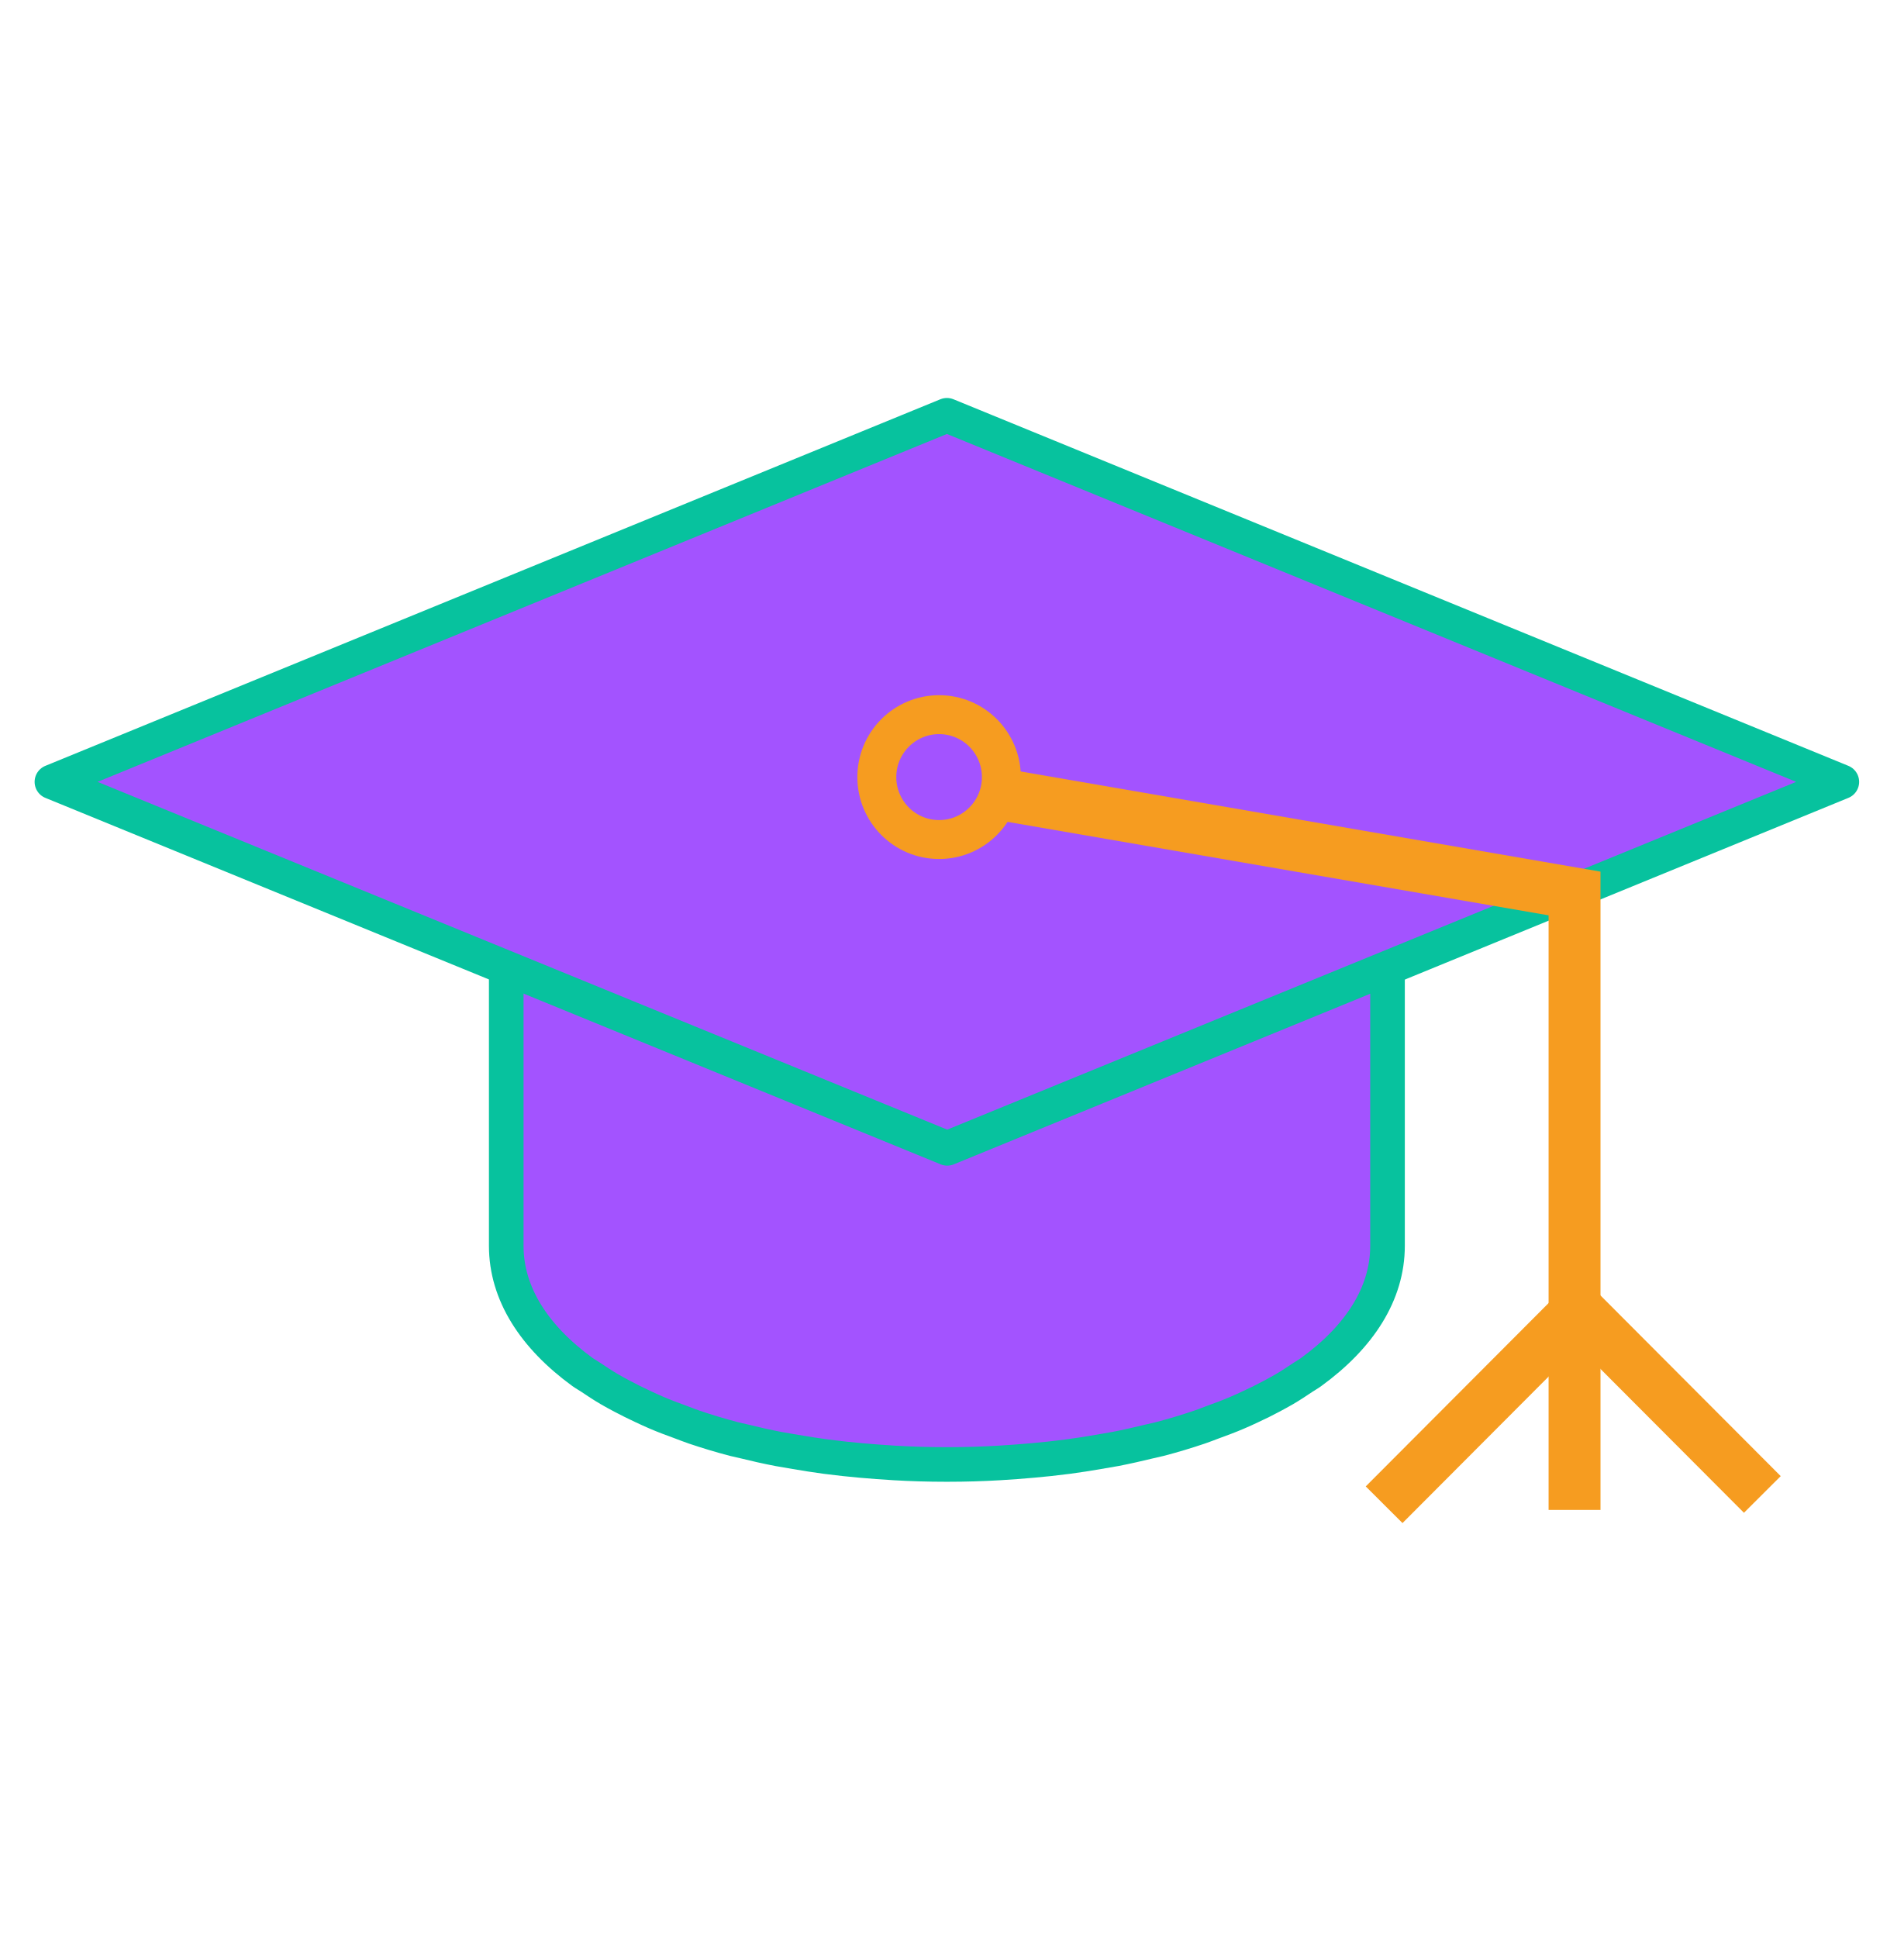
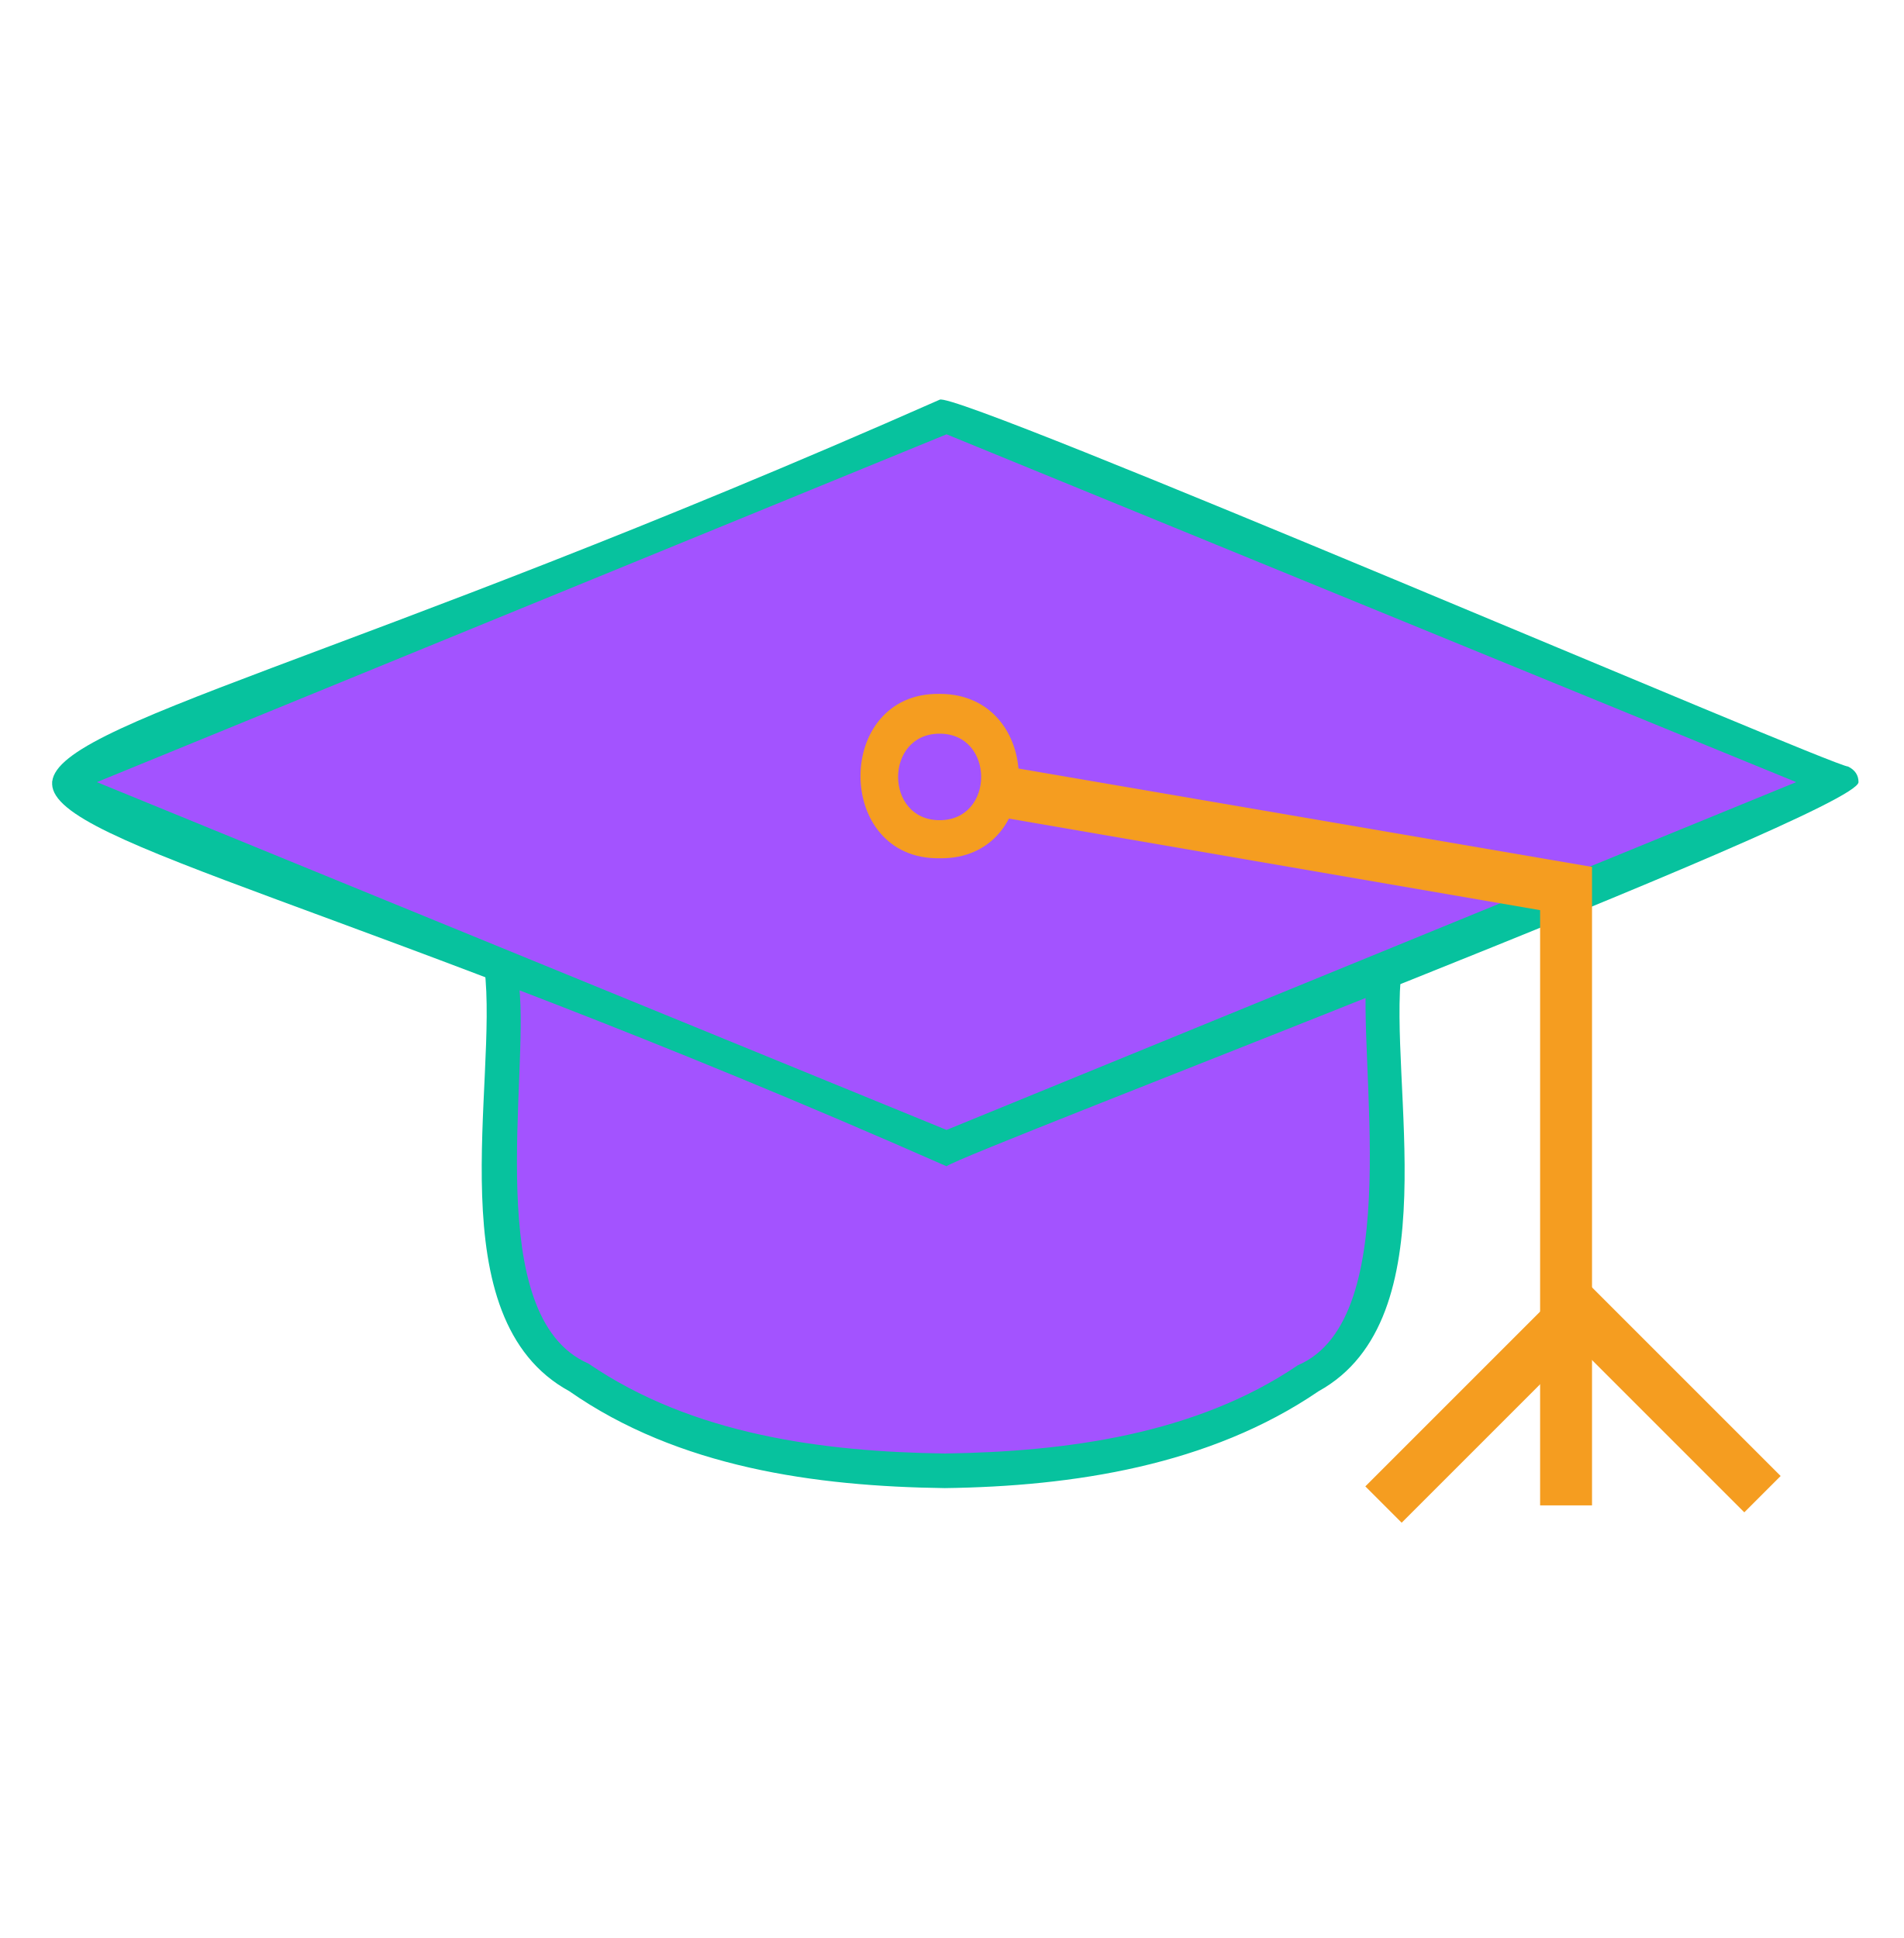
- <svg xmlns="http://www.w3.org/2000/svg" width="110" height="112" viewBox="0 0 110 112" fill="none">
-   <path d="M54.709 55.937H29.255V72.001C29.255 74.757 30.868 77.257 33.66 79.291C33.813 79.401 33.996 79.499 34.149 79.603C34.497 79.836 34.845 80.069 35.224 80.29C35.462 80.43 35.719 80.565 35.97 80.7C36.349 80.902 36.739 81.092 37.143 81.282C37.412 81.405 37.674 81.533 37.955 81.65C38.414 81.846 38.89 82.023 39.379 82.201C39.63 82.293 39.868 82.391 40.124 82.477C40.87 82.728 41.634 82.961 42.434 83.169L43.045 83.31C43.656 83.463 44.316 83.61 44.982 83.739L45.972 83.91C46.546 84.008 47.127 84.1 47.719 84.18L48.794 84.308C49.406 84.376 50.059 84.431 50.707 84.48L51.703 84.547C52.668 84.603 53.646 84.633 54.642 84.633H54.795C55.791 84.633 56.768 84.603 57.733 84.547L58.729 84.48C59.371 84.431 60.013 84.376 60.642 84.308L61.717 84.18C62.328 84.1 62.89 84.008 63.465 83.91L64.454 83.739C65.121 83.61 65.762 83.463 66.391 83.31L67.002 83.169C67.803 82.961 68.567 82.728 69.312 82.477C69.569 82.391 69.807 82.293 70.057 82.201C70.546 82.023 71.023 81.846 71.481 81.65C71.756 81.533 72.025 81.411 72.294 81.282C72.697 81.098 73.088 80.902 73.467 80.7C73.717 80.565 73.974 80.43 74.212 80.29C74.591 80.069 74.939 79.836 75.287 79.603C75.44 79.499 75.624 79.401 75.77 79.291C78.569 77.257 80.182 74.757 80.182 72.001V55.931L54.709 55.937Z" fill="#A353FF" stroke="#07C29E" stroke-width="2" stroke-linecap="round" stroke-linejoin="round" />
-   <path d="M106.436 45.185L54.721 24L3 45.185L54.739 66.364L106.436 45.185Z" fill="#A353FF" stroke="#07C29E" stroke-width="2" stroke-linecap="round" stroke-linejoin="round" />
-   <path d="M57.868 45.914L90.99 51.636V87.261" stroke="#F69C20" stroke-width="3" stroke-miterlimit="10" />
-   <path d="M54.269 48.518C56.257 48.518 57.868 46.902 57.868 44.91C57.868 42.917 56.257 41.301 54.269 41.301C52.282 41.301 50.67 42.917 50.67 44.91C50.67 46.902 52.282 48.518 54.269 48.518Z" stroke="#F69C20" stroke-width="2.25" stroke-miterlimit="10" />
-   <path d="M79.986 86.961L91.21 75.707L101.842 86.367" stroke="#F69C20" stroke-width="3" stroke-miterlimit="10" />
+ <svg xmlns="http://www.w3.org/2000/svg" id="Layer_1" x="0" y="0" version="1.1" viewBox="0 0 110 112" xml:space="preserve">
+   <defs />
+   <style>.svg-violet{fill:#a353ff}.svg-teal{fill:#07c29e}.svg-orange{fill:#F59D20}</style>
+   <path d="M54.7 56H29v16.2C30.4 83 45.6 84.8 54.6 85c8.9-.2 24.1-2 25.4-12.8V55l-25.3 1z" class="svg-violet" />
+   <path d="M54.6 86c-7.5-.1-15.4-1.2-21.7-5.6-7.7-4.2-4.1-17.8-4.9-24.4-1.2-2.2 26.1-.5 26.5-1 .5.6 27.6-1.3 26.5 1-.8 6.6 2.8 20.2-4.8 24.4-6.3 4.3-14.2 5.5-21.6 5.6zM30 57c.6 5.2-2.2 19.1 4 21.8 6 4.1 13.5 5.1 20.6 5.2 7-.1 14.5-1.1 20.4-5.1 6.3-2.7 3.4-17.7 4-22.9-12.2.7-36.8 1.2-49 1z" class="svg-teal" />
+   <path d="M106.4 45.2L54.7 24 3 45.2l51.7 21.2 51.7-21.2z" class="svg-violet" />
+   <path d="M54.7 67.4c-68.5-30.2-69.2-13.9-.4-44.3.9-.6 51.6 21.2 52.5 21.2.4.2.6.5.6.9 0 1.8-51.7 21.4-52.7 22.2zM5.6 45.2l49.1 20.1 49.1-20.1-49.1-20.1L5.6 45.2z" class="svg-teal" />
+   <path d="M92 87h-3V52.6l-31.9-5.5.5-2.9L92 50.1z" class="svg-orange" />
+   <g>
+     <path d="M54.3 49.6c-6.1.1-6.1-9.6 0-9.5 6.1 0 6.1 9.6 0 9.5zm0-7.2c-3.2 0-3.2 5 0 5s3.2-5 0-5z" class="svg-orange" />
+   </g>
+   <g>
+     <path d="M81 88l-2.1-2.1 12.3-12.3 11.7 11.7-2.1 2.1-9.6-9.6z" class="svg-orange" />
+   </g>
</svg>
